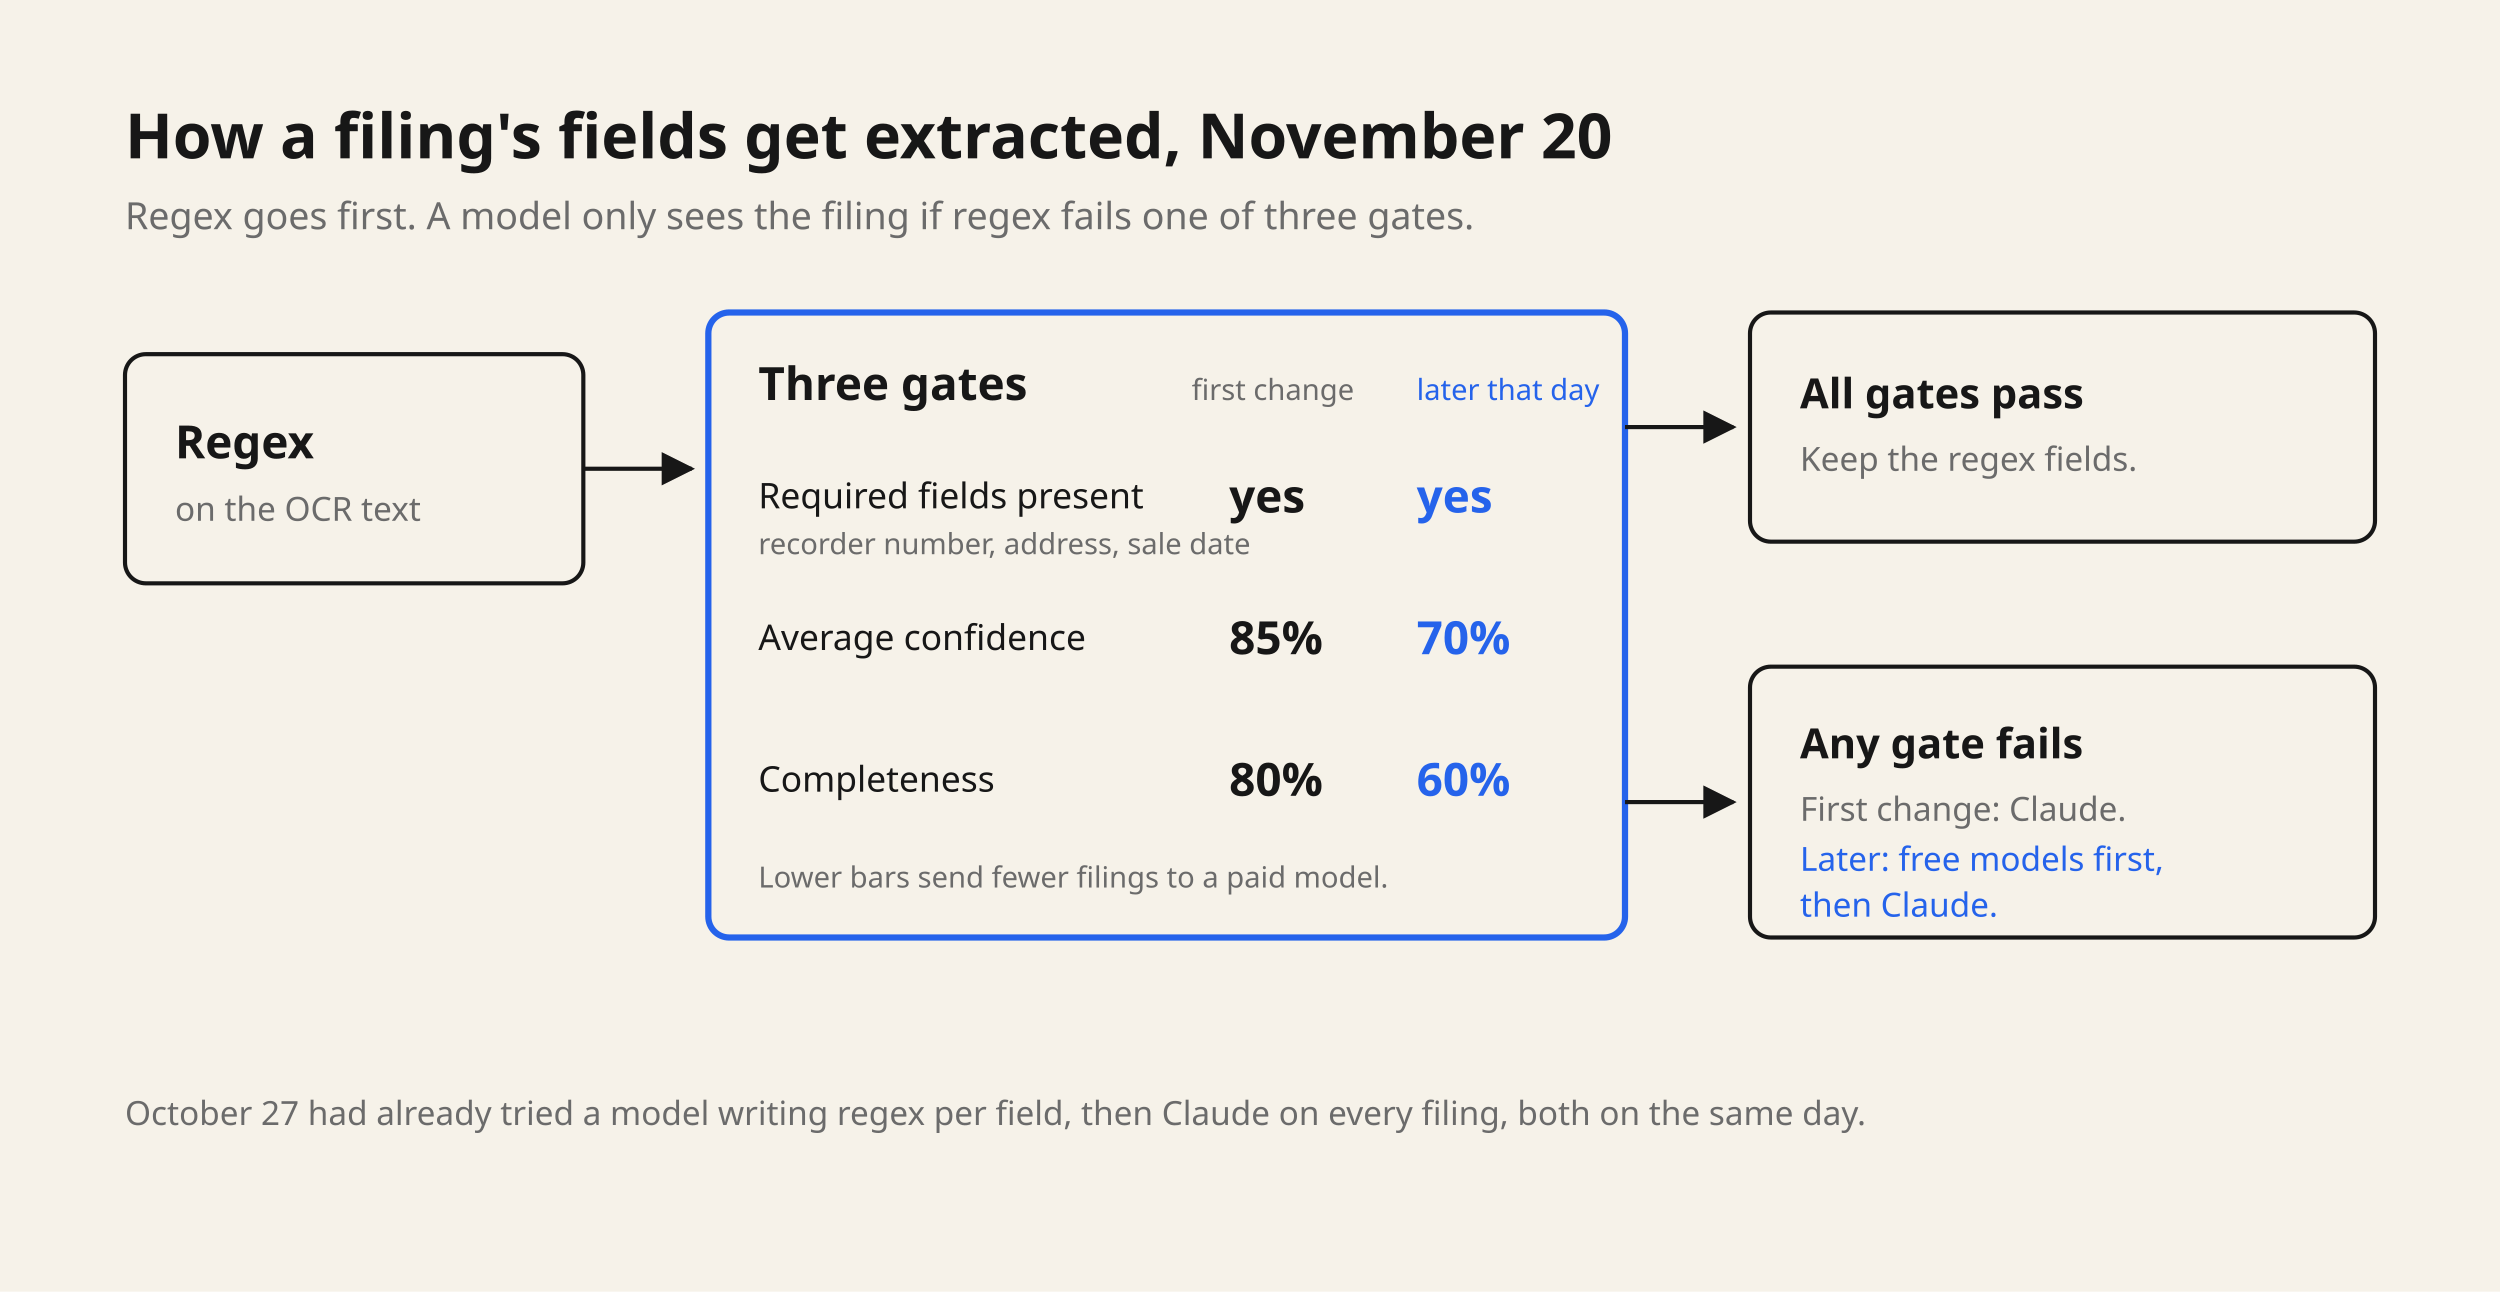
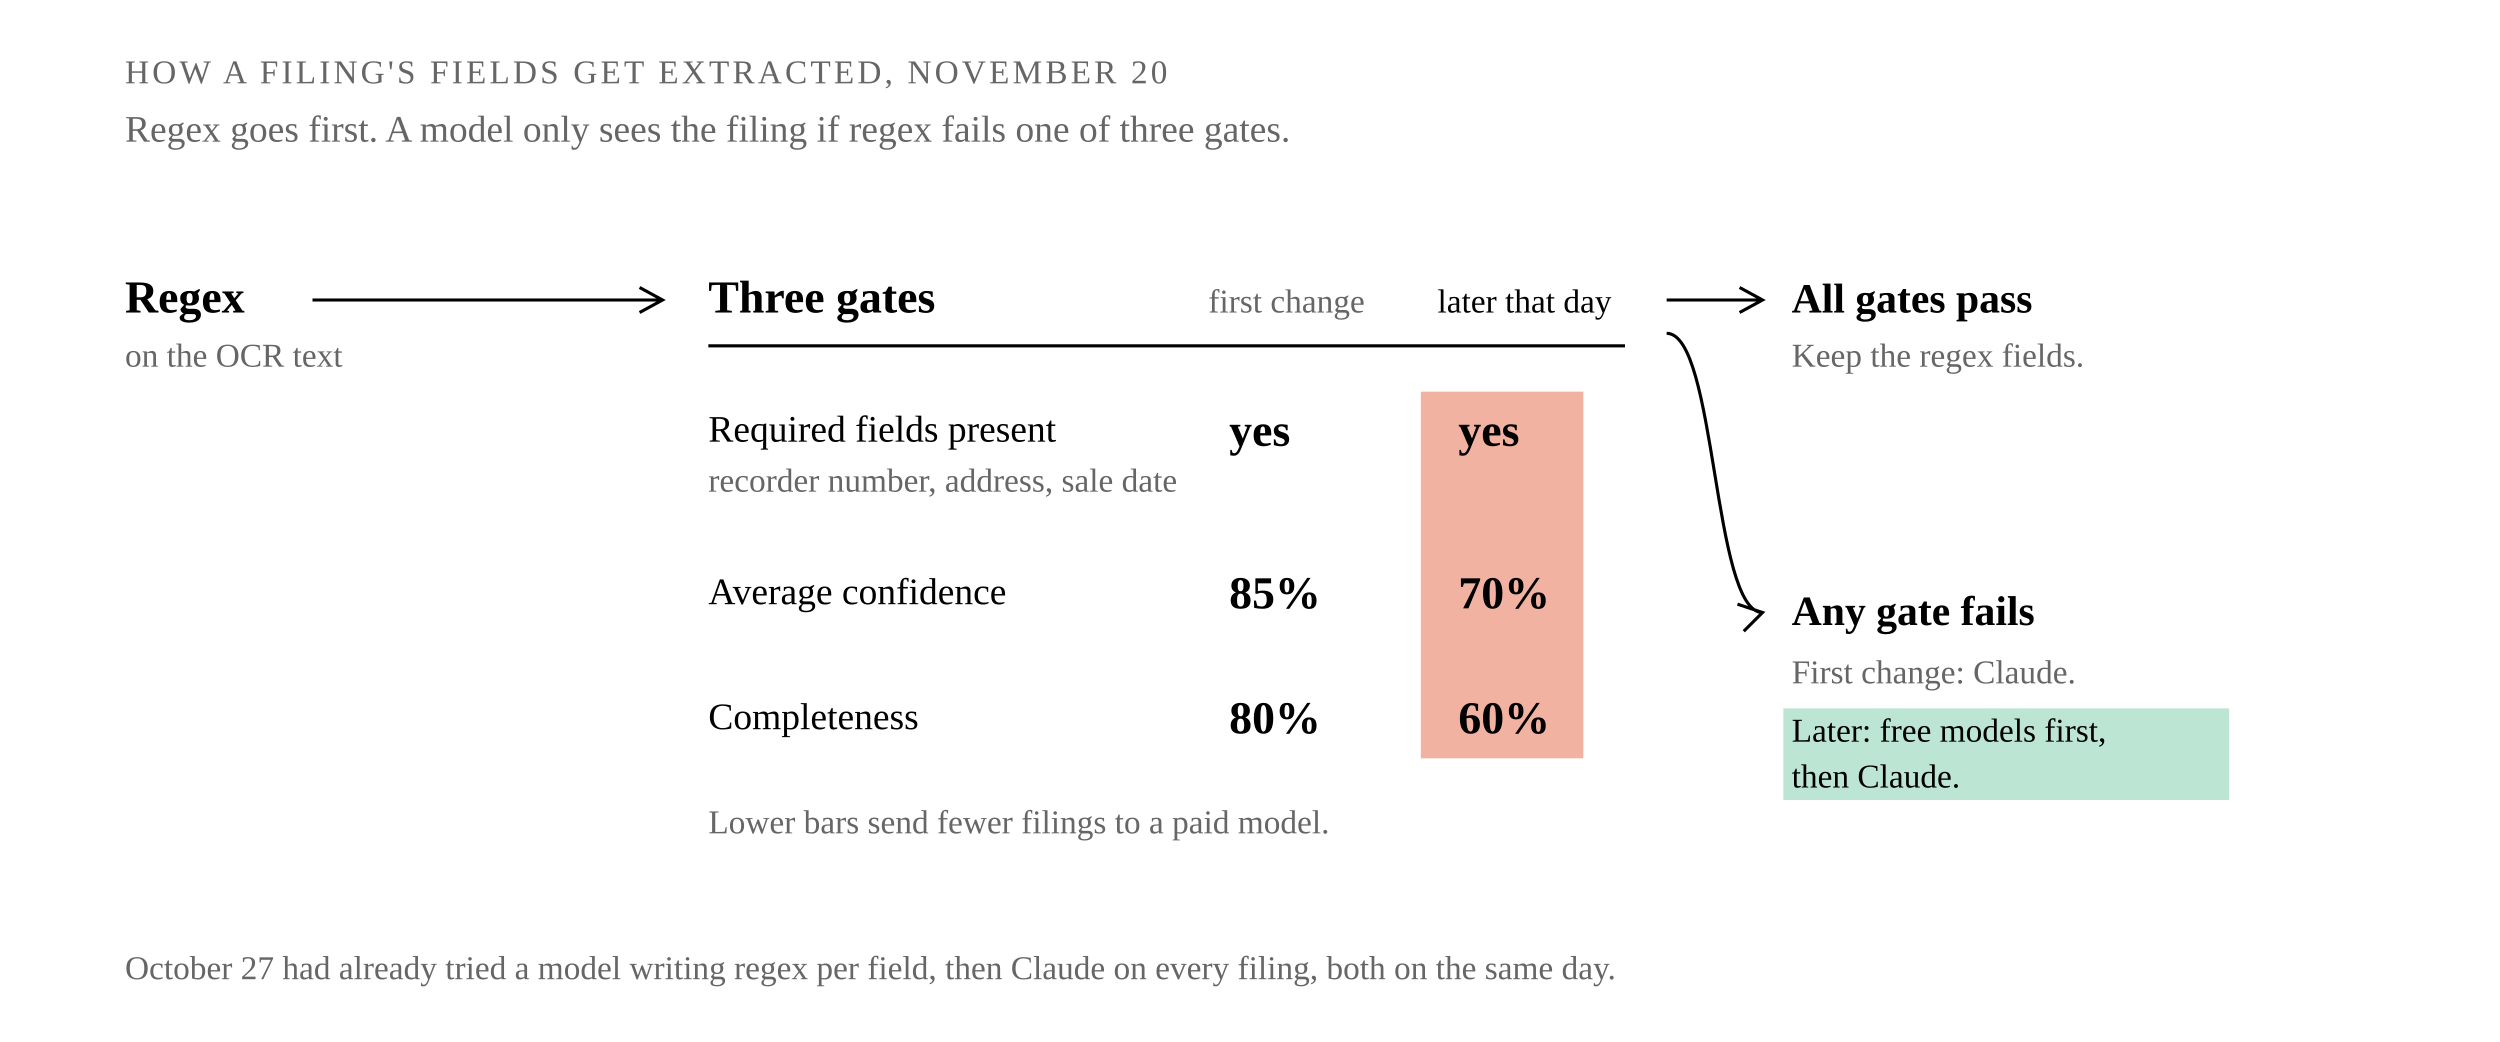
- <svg xmlns="http://www.w3.org/2000/svg" viewBox="0 0 1200 620" font-family="system-ui, sans-serif">
-   <rect width="1200" height="620" fill="#f6f2e9" />
-   <text x="60" y="76" font-size="30" font-weight="600" fill="#171717">How a filing's fields get extracted, November 20</text>
-   <text x="60" y="110" font-size="18" fill="#6b6b6b">Regex goes first. A model only sees the filing if regex fails one of three gates.</text>
-   <defs>
-     <marker id="a" viewBox="0 0 10 10" refX="9" refY="5" markerWidth="8" markerHeight="8" orient="auto">
-       <path d="M0 0L10 5L0 10z" fill="#171717" />
-     </marker>
-   </defs>
-   <g fill="none" stroke="#171717" stroke-width="2">
-     <rect x="60" y="170" width="220" height="110" rx="10" />
-     <rect x="340" y="150" width="440" height="300" rx="10" stroke="#2563eb" stroke-width="3" />
-     <rect x="840" y="150" width="300" height="110" rx="10" />
-     <rect x="840" y="320" width="300" height="130" rx="10" />
-     <path d="M280 225H332" marker-end="url(#a)" />
-     <path d="M780 205H832" marker-end="url(#a)" />
-     <path d="M780 385H832" marker-end="url(#a)" />
+ <svg xmlns="http://www.w3.org/2000/svg" viewBox="0 0 1200 500" font-family="inherit">
+   <g fill="currentColor">
+     <text x="60" y="40" font-size="16" letter-spacing="1.5" fill-opacity=".6">HOW A FILING'S FIELDS GET EXTRACTED, NOVEMBER 20</text>
+     <text x="60" y="68" font-size="18" fill-opacity=".6">Regex goes first. A model only sees the filing if regex fails one of three gates.</text>
  </g>
-   <text x="84" y="220" font-size="22" font-weight="600" fill="#171717">Regex</text>
-   <text x="84" y="250" font-size="16" fill="#6b6b6b">on the OCR text</text>
-   <text x="364" y="192" font-size="22" font-weight="600" fill="#171717">Three gates</text>
-   <text x="572" y="192" font-size="14" fill="#6b6b6b">first change</text>
-   <text x="680" y="192" font-size="14" fill="#2563eb">later that day</text>
-   <g font-size="17" fill="#171717">
-     <text x="364" y="244">Required fields present</text>
-     <text x="364" y="312">Average confidence</text>
-     <text x="364" y="380">Completeness</text>
+   <rect x="682" y="188" width="78" height="176" data-marker="#e2552f" style="fill:#e2552f" fill-opacity=".45" />
+   <rect x="856" y="340" width="214" height="44" data-marker="#8fd3b6" style="fill:#8fd3b6" fill-opacity=".6" />
+   <g fill="none" stroke="currentColor" stroke-width="1.5">
+     <path d="M150 144H318M307 138L318 144L307 150" />
+     <path d="M800 144H846M835 138L846 144L835 150" />
+     <path d="M800 160C824 160 822 294 846 294M834 290L846 294L837 303" />
+     <path data-pen="9h" d="M340 166H780" />
  </g>
-   <g font-size="14" fill="#6b6b6b">
-     <text x="364" y="266">recorder number, address, sale date</text>
+   <g fill="currentColor">
+     <text x="60" y="150" font-size="22" font-weight="600">Regex</text>
+     <text x="60" y="176" font-size="16" fill-opacity=".6">on the OCR text</text>
+     <text x="340" y="150" font-size="22" font-weight="600">Three gates</text>
+     <text x="580" y="150" font-size="16" fill-opacity=".6">first change</text>
+     <text x="690" y="150" font-size="16">later that day</text>
+     <g font-size="18">
+       <text x="340" y="212">Required fields present</text>
+       <text x="340" y="290">Average confidence</text>
+       <text x="340" y="350">Completeness</text>
+     </g>
+     <text x="340" y="236" font-size="16" fill-opacity=".6">recorder number, address, sale date</text>
+     <g font-size="22" font-weight="600">
+       <text x="590" y="214">yes</text>
+       <text x="700" y="214">yes</text>
+       <text x="590" y="292">85%</text>
+       <text x="700" y="292">70%</text>
+       <text x="590" y="352">80%</text>
+       <text x="700" y="352">60%</text>
+     </g>
+     <text x="340" y="400" font-size="16" fill-opacity=".6">Lower bars send fewer filings to a paid model.</text>
+     <text x="860" y="150" font-size="20" font-weight="600">All gates pass</text>
+     <text x="860" y="176" font-size="16" fill-opacity=".6">Keep the regex fields.</text>
+     <text x="860" y="300" font-size="20" font-weight="600">Any gate fails</text>
+     <text x="860" y="328" font-size="16" fill-opacity=".6">First change: Claude.</text>
+     <text x="860" y="356" font-size="16">Later: free models first,</text>
+     <text x="860" y="378" font-size="16">then Claude.</text>
+     <text x="60" y="470" font-size="16" fill-opacity=".6">October 27 had already tried a model writing regex per field, then Claude on every filing, both on the same day.</text>
  </g>
-   <g font-size="22" font-weight="600">
-     <text x="590" y="246" fill="#171717">yes</text>
-     <text x="680" y="246" fill="#2563eb">yes</text>
-     <text x="590" y="314" fill="#171717">85%</text>
-     <text x="680" y="314" fill="#2563eb">70%</text>
-     <text x="590" y="382" fill="#171717">80%</text>
-     <text x="680" y="382" fill="#2563eb">60%</text>
-   </g>
-   <text x="364" y="426" font-size="14" fill="#6b6b6b">Lower bars send fewer filings to a paid model.</text>
-   <text x="864" y="196" font-size="20" font-weight="600" fill="#171717">All gates pass</text>
-   <text x="864" y="226" font-size="16" fill="#6b6b6b">Keep the regex fields.</text>
-   <text x="864" y="364" font-size="20" font-weight="600" fill="#171717">Any gate fails</text>
-   <text x="864" y="394" font-size="16" fill="#6b6b6b">First change: Claude.</text>
-   <text x="864" y="418" font-size="16" fill="#2563eb">Later: free models first,</text>
-   <text x="864" y="440" font-size="16" fill="#2563eb">then Claude.</text>
-   <text x="60" y="540" font-size="16" fill="#6b6b6b">October 27 had already tried a model writing regex per field, then Claude on every filing, both on the same day.</text>
</svg>
